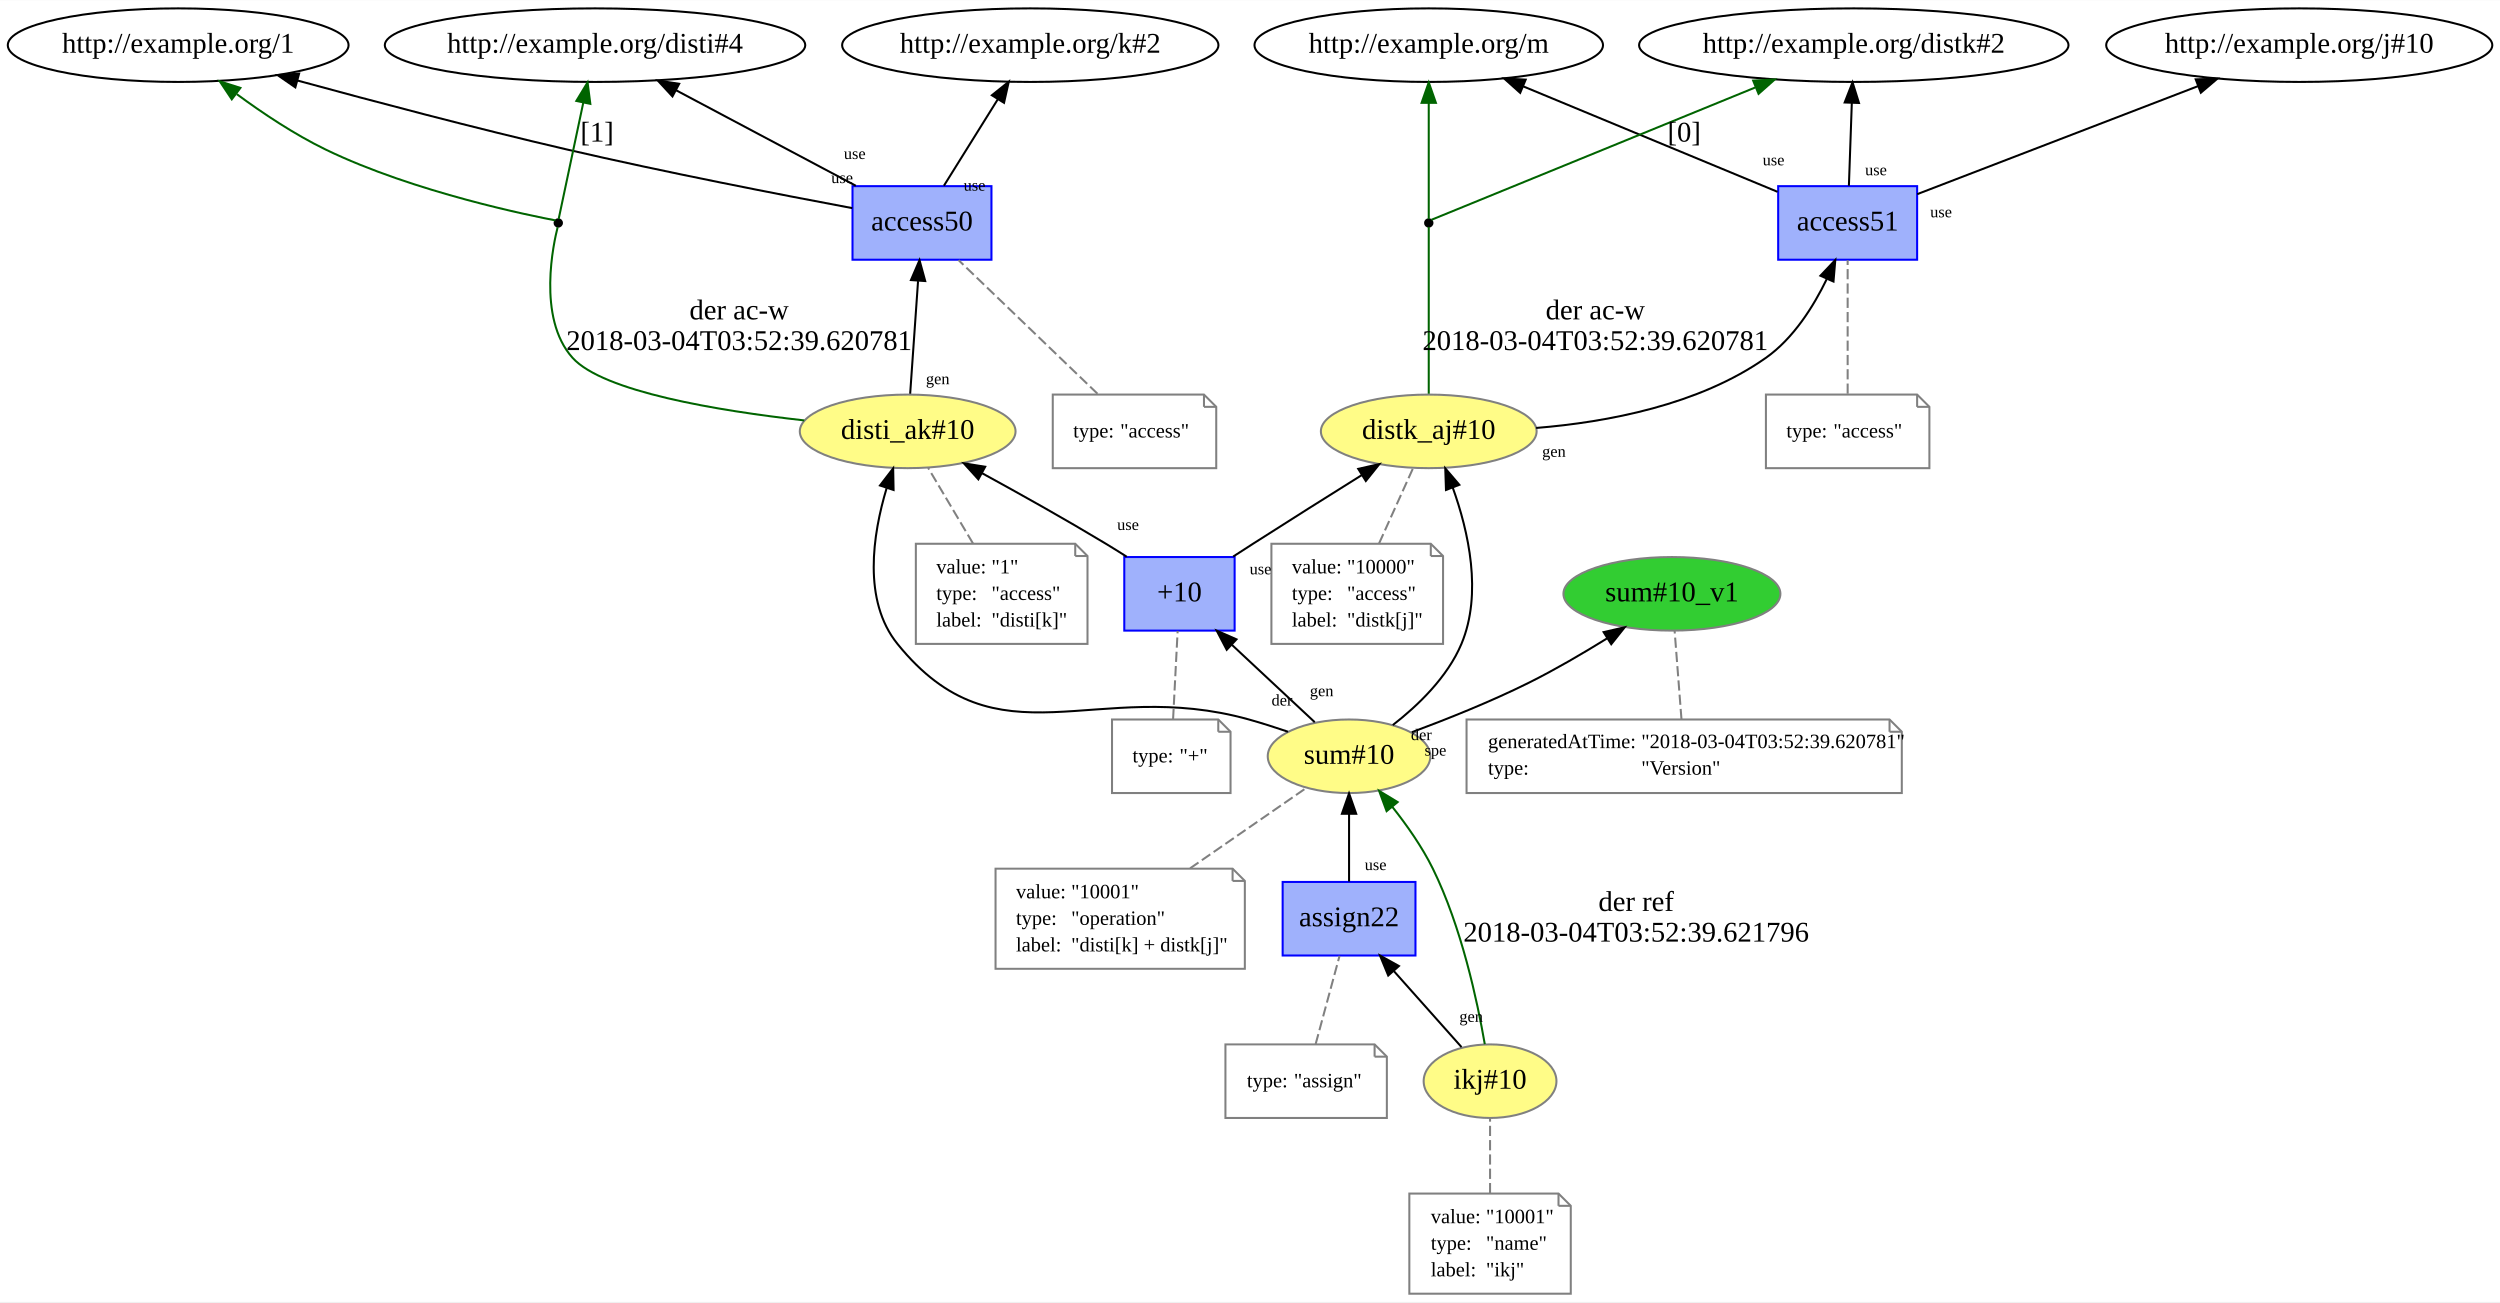
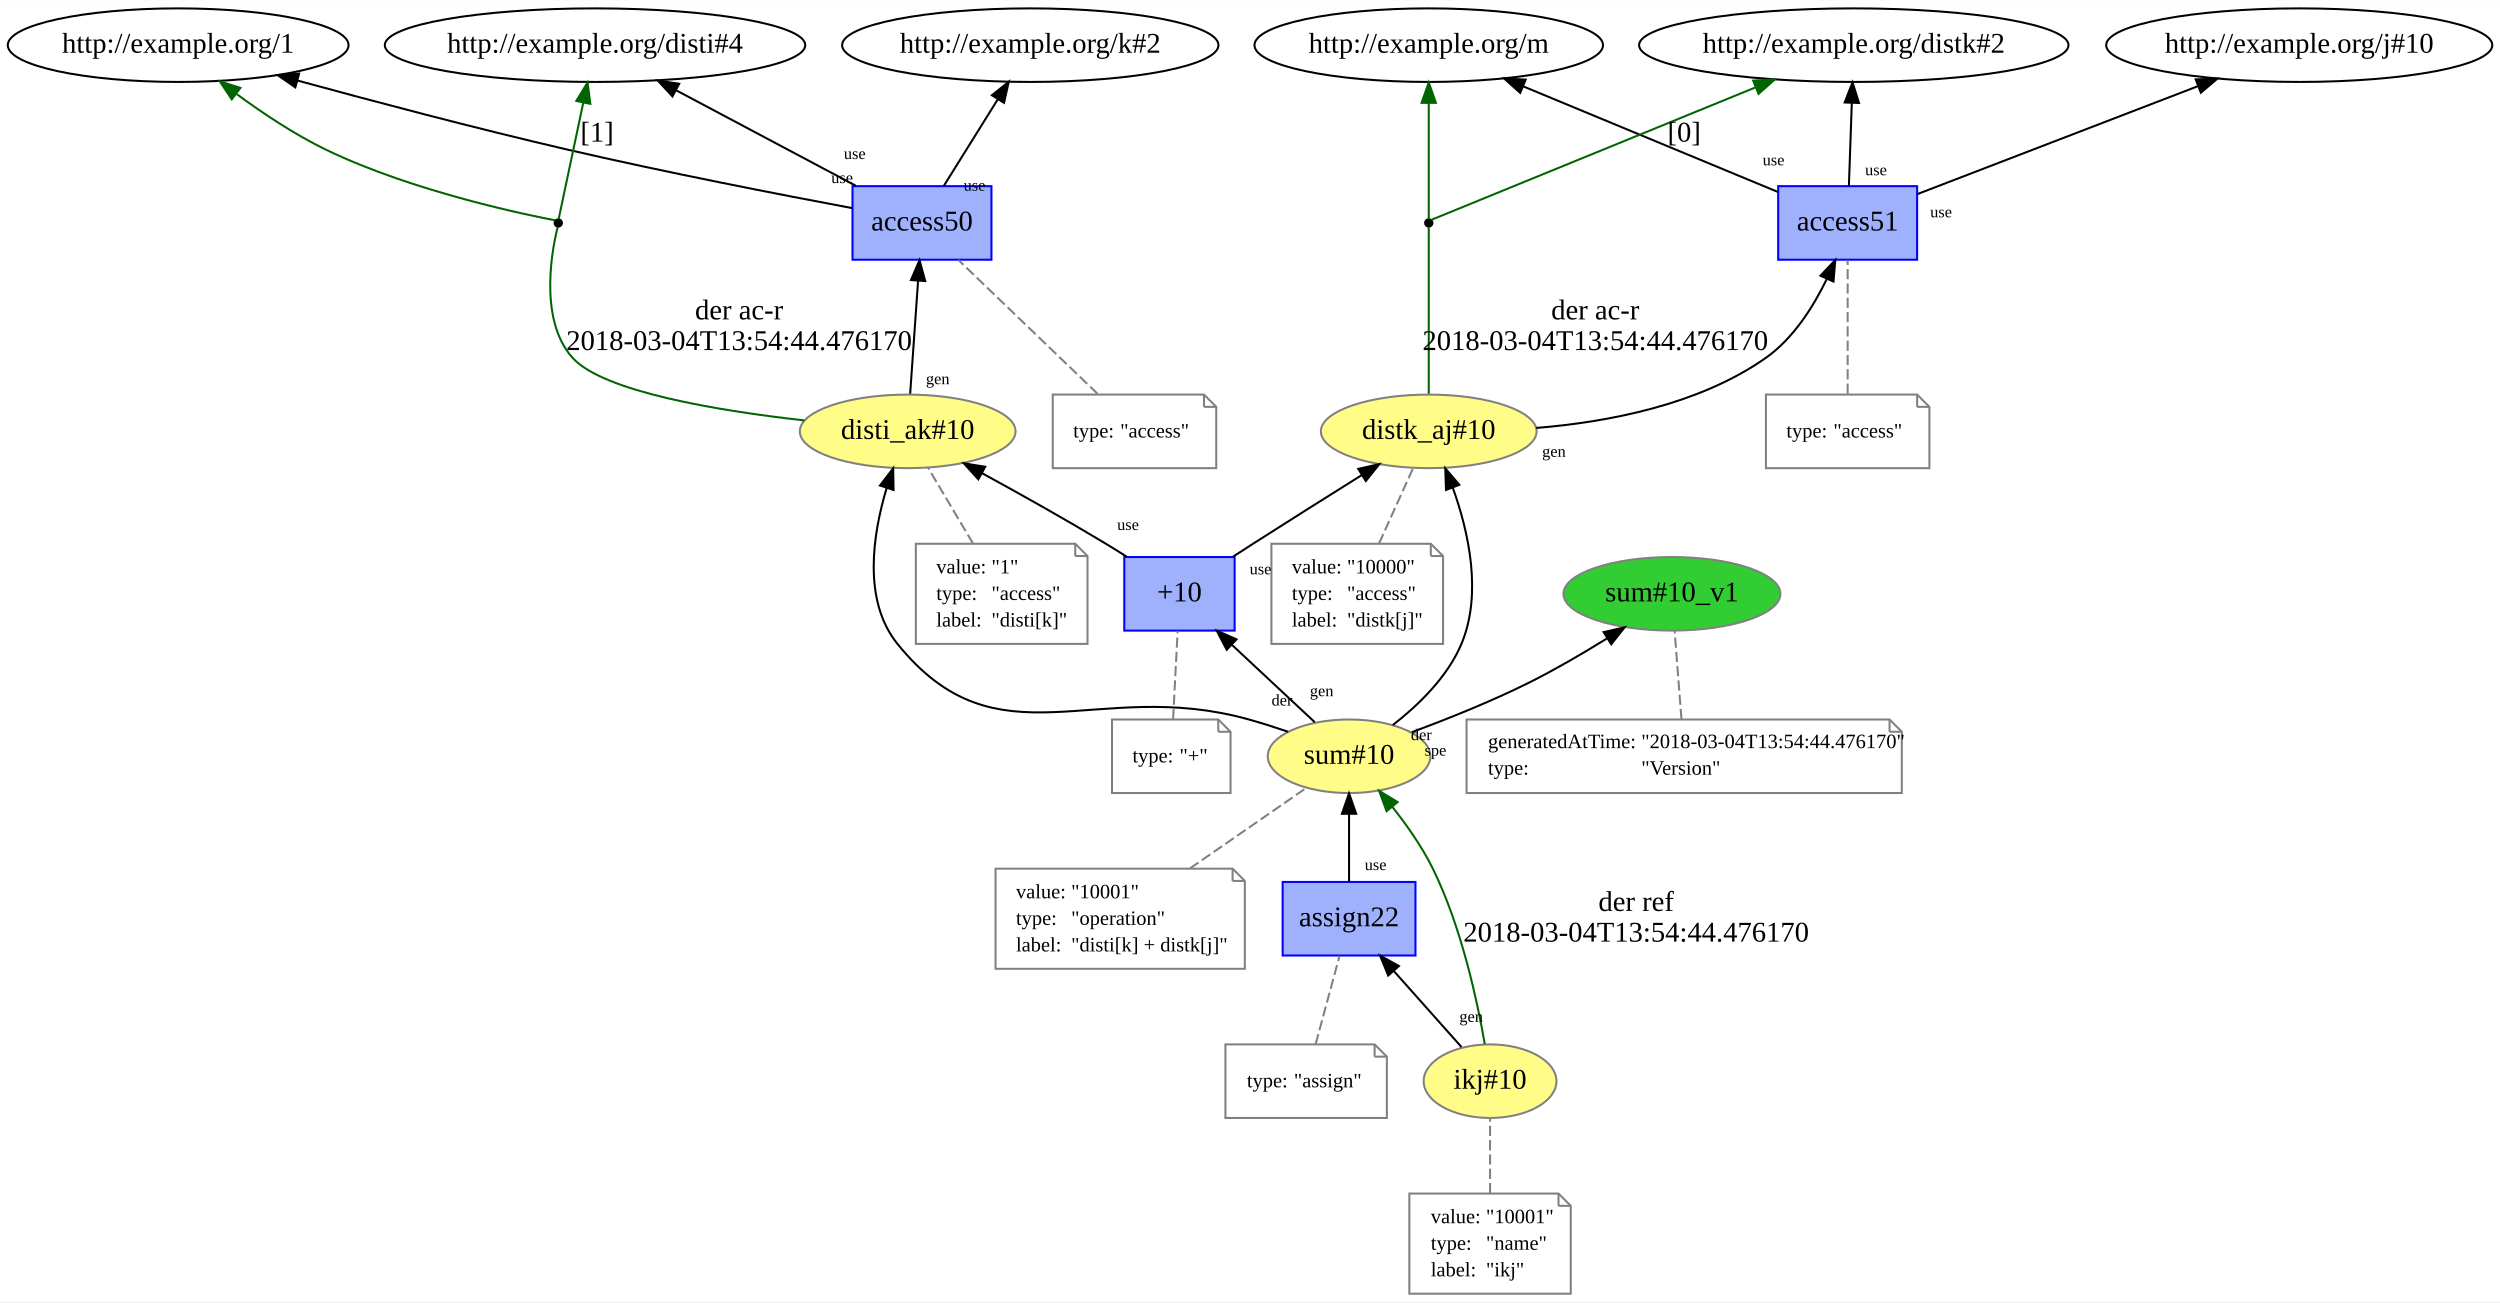
<svg xmlns="http://www.w3.org/2000/svg" xmlns:xlink="http://www.w3.org/1999/xlink" width="1152pt" height="600pt" viewBox="0.00 0.00 1152.00 599.81">
  <g id="graph0" class="graph" transform="scale(0.941612 0.941612) rotate(0) translate(4 633)">
    <polygon fill="white" stroke="none" points="-4,4 -4,-633 1219.43,-633 1219.43,4 -4,4" />
    <g id="node1" class="node">
      <g id="a_node1">
        <a xlink:href="http://example.org/disti_ak#10" xlink:title="disti_ak#10">
          <ellipse fill="#fffc87" stroke="#808080" cx="440.193" cy="-422" rx="52.791" ry="18" />
          <text text-anchor="middle" x="440.193" y="-418.3" font-family="Times New Roman,serif" font-size="14.00">disti_ak#10</text>
        </a>
      </g>
    </g>
    <g id="node3" class="node">
      <g id="a_node3">
        <a xlink:href="http://example.org/access50" xlink:title="access50">
          <polygon fill="#9fb1fc" stroke="#0000ff" points="481.193,-542 413.193,-542 413.193,-506 481.193,-506 481.193,-542" />
          <text text-anchor="middle" x="447.193" y="-520.3" font-family="Times New Roman,serif" font-size="14.00">access50</text>
        </a>
      </g>
    </g>
    <g id="edge7" class="edge">
      <path fill="none" stroke="black" d="M441.412,-440.419C442.476,-455.618 444.038,-477.933 445.27,-495.536" />
      <polygon fill="black" stroke="black" points="441.797,-496.05 445.987,-505.781 448.78,-495.561 441.797,-496.05" />
      <text text-anchor="middle" x="454.894" y="-445.093" font-family="Times New Roman,serif" font-size="8.00">gen</text>
    </g>
    <g id="node6" class="node">
      <ellipse fill="black" stroke="black" cx="269.193" cy="-524" rx="1.8" ry="1.8" />
    </g>
    <g id="edge4" class="edge">
      <path fill="none" stroke="darkgreen" d="M389.57,-427.36C347.14,-432.13 291.158,-441.408 276.193,-458 258.556,-477.553 267.137,-515.05 268.901,-521.909" />
-       <text text-anchor="middle" x="357.693" y="-476.8" font-family="Times New Roman,serif" font-size="14.00">der ac-w</text>
-       <text text-anchor="middle" x="357.693" y="-461.8" font-family="Times New Roman,serif" font-size="14.00">2018-03-04T03:52:39.620781</text>
+       <text text-anchor="middle" x="357.693" y="-476.8" font-family="Times New Roman,serif" font-size="14.00">der ac-r</text>
+       <text text-anchor="middle" x="357.693" y="-461.8" font-family="Times New Roman,serif" font-size="14.00">2018-03-04T13:54:44.476170</text>
    </g>
    <g id="node2" class="node">
      <polygon fill="none" stroke="gray" points="522.193,-367 444.193,-367 444.193,-318 528.193,-318 528.193,-361 522.193,-367" />
      <polyline fill="none" stroke="gray" points="522.193,-367 522.193,-361 " />
      <polyline fill="none" stroke="gray" points="528.193,-361 522.193,-361 " />
      <text text-anchor="start" x="454.193" y="-352.5" font-family="Times New Roman,serif" font-size="10.00">value:</text>
      <text text-anchor="start" x="481.193" y="-352.5" font-family="Times New Roman,serif" font-size="10.00">"1"</text>
      <text text-anchor="start" x="454.193" y="-339.5" font-family="Times New Roman,serif" font-size="10.00">type:</text>
      <text text-anchor="start" x="481.193" y="-339.5" font-family="Times New Roman,serif" font-size="10.00">"access"</text>
      <text text-anchor="start" x="454.193" y="-326.5" font-family="Times New Roman,serif" font-size="10.00">label:</text>
      <text text-anchor="start" x="481.193" y="-326.5" font-family="Times New Roman,serif" font-size="10.00">"disti[k]"</text>
    </g>
    <g id="edge1" class="edge">
      <path fill="none" stroke="gray" stroke-dasharray="5,2" d="M472.141,-367.174C465.06,-379.104 456.639,-393.292 450.22,-404.106" />
    </g>
    <g id="node5" class="node">
      <ellipse fill="none" stroke="black" cx="83.193" cy="-611" rx="83.386" ry="18" />
      <text text-anchor="middle" x="83.193" y="-607.3" font-family="Times New Roman,serif" font-size="14.00">http://example.org/1</text>
    </g>
    <g id="edge3" class="edge">
      <path fill="none" stroke="black" d="M413.057,-531.252C377.881,-537.838 321.519,-548.791 273.193,-560 228.813,-570.294 179.023,-583.456 141.548,-593.693" />
      <polygon fill="black" stroke="black" points="140.528,-590.343 131.809,-596.363 142.379,-597.094 140.528,-590.343" />
      <text text-anchor="middle" x="408.092" y="-543.506" font-family="Times New Roman,serif" font-size="8.00">use</text>
    </g>
    <g id="node7" class="node">
      <ellipse fill="none" stroke="black" cx="287.193" cy="-611" rx="102.882" ry="18" />
      <text text-anchor="middle" x="287.193" y="-607.3" font-family="Times New Roman,serif" font-size="14.00">http://example.org/disti#4</text>
    </g>
    <g id="edge8" class="edge">
      <path fill="none" stroke="black" d="M414.814,-542.201C389.382,-555.712 353.854,-574.586 326.74,-588.99" />
      <polygon fill="black" stroke="black" points="325.083,-585.907 317.894,-593.69 328.368,-592.089 325.083,-585.907" />
      <text text-anchor="middle" x="414.285" y="-555.292" font-family="Times New Roman,serif" font-size="8.00">use</text>
    </g>
    <g id="node8" class="node">
      <ellipse fill="none" stroke="black" cx="500.193" cy="-611" rx="92.084" ry="18" />
      <text text-anchor="middle" x="500.193" y="-607.3" font-family="Times New Roman,serif" font-size="14.00">http://example.org/k#2</text>
    </g>
    <g id="edge9" class="edge">
      <path fill="none" stroke="black" d="M457.918,-542.201C465.511,-554.378 475.82,-570.911 484.356,-584.602" />
      <polygon fill="black" stroke="black" points="481.403,-586.481 489.664,-593.115 487.343,-582.777 481.403,-586.481" />
      <text text-anchor="middle" x="472.909" y="-539.792" font-family="Times New Roman,serif" font-size="8.00">use</text>
    </g>
    <g id="node4" class="node">
      <polygon fill="none" stroke="gray" points="585.193,-440 511.193,-440 511.193,-404 591.193,-404 591.193,-434 585.193,-440" />
      <polyline fill="none" stroke="gray" points="585.193,-440 585.193,-434 " />
      <polyline fill="none" stroke="gray" points="591.193,-434 585.193,-434 " />
      <text text-anchor="start" x="521.193" y="-419" font-family="Times New Roman,serif" font-size="10.00">type:</text>
      <text text-anchor="start" x="544.193" y="-419" font-family="Times New Roman,serif" font-size="10.00">"access"</text>
    </g>
    <g id="edge2" class="edge">
      <path fill="none" stroke="gray" stroke-dasharray="5,2" d="M533.077,-440.419C513.989,-458.773 484.11,-487.502 465.1,-505.781" />
    </g>
    <g id="edge6" class="edge">
      <path fill="none" stroke="darkgreen" d="M267.777,-525.262C257.93,-527.117 198.764,-538.821 155.193,-560 140.068,-567.351 124.586,-577.672 111.872,-587.029" />
      <polygon fill="darkgreen" stroke="darkgreen" points="109.428,-584.489 103.552,-593.305 113.643,-590.078 109.428,-584.489" />
    </g>
    <g id="edge5" class="edge">
      <path fill="none" stroke="darkgreen" d="M269.395,-525.955C270.575,-531.528 276.687,-560.391 281.423,-582.755" />
      <polygon fill="darkgreen" stroke="darkgreen" points="278.049,-583.715 283.545,-592.773 284.897,-582.265 278.049,-583.715" />
      <text text-anchor="middle" x="288.193" y="-563.8" font-family="Times New Roman,serif" font-size="14.00">[1]</text>
    </g>
    <g id="node9" class="node">
      <g id="a_node9">
        <a xlink:href="http://example.org/distk_aj#10" xlink:title="distk_aj#10">
          <ellipse fill="#fffc87" stroke="#808080" cx="695.193" cy="-422" rx="52.791" ry="18" />
          <text text-anchor="middle" x="695.193" y="-418.3" font-family="Times New Roman,serif" font-size="14.00">distk_aj#10</text>
        </a>
      </g>
    </g>
    <g id="node11" class="node">
      <g id="a_node11">
        <a xlink:href="http://example.org/access51" xlink:title="access51">
          <polygon fill="#9fb1fc" stroke="#0000ff" points="934.193,-542 866.193,-542 866.193,-506 934.193,-506 934.193,-542" />
          <text text-anchor="middle" x="900.193" y="-520.3" font-family="Times New Roman,serif" font-size="14.00">access51</text>
        </a>
      </g>
    </g>
    <g id="edge16" class="edge">
      <path fill="none" stroke="black" d="M747.751,-423.672C782.455,-426.485 827.404,-434.884 860.193,-458 873.613,-467.461 883.413,-482.994 889.954,-496.503" />
      <polygon fill="black" stroke="black" points="886.865,-498.169 894.145,-505.866 893.254,-495.309 886.865,-498.169" />
      <text text-anchor="middle" x="756.451" y="-409.553" font-family="Times New Roman,serif" font-size="8.00">gen</text>
    </g>
    <g id="node14" class="node">
      <ellipse fill="black" stroke="black" cx="695.193" cy="-524" rx="1.8" ry="1.8" />
    </g>
    <g id="edge13" class="edge">
      <path fill="none" stroke="darkgreen" d="M695.193,-440.419C695.193,-466.831 695.193,-514.728 695.193,-522.05" />
-       <text text-anchor="middle" x="776.693" y="-476.8" font-family="Times New Roman,serif" font-size="14.00">der ac-w</text>
-       <text text-anchor="middle" x="776.693" y="-461.8" font-family="Times New Roman,serif" font-size="14.00">2018-03-04T03:52:39.620781</text>
+       <text text-anchor="middle" x="776.693" y="-476.8" font-family="Times New Roman,serif" font-size="14.00">der ac-r</text>
+       <text text-anchor="middle" x="776.693" y="-461.8" font-family="Times New Roman,serif" font-size="14.00">2018-03-04T13:54:44.476170</text>
    </g>
    <g id="node10" class="node">
      <polygon fill="none" stroke="gray" points="696.193,-367 618.193,-367 618.193,-318 702.193,-318 702.193,-361 696.193,-367" />
      <polyline fill="none" stroke="gray" points="696.193,-367 696.193,-361 " />
      <polyline fill="none" stroke="gray" points="702.193,-361 696.193,-361 " />
      <text text-anchor="start" x="628.193" y="-352.5" font-family="Times New Roman,serif" font-size="10.00">value:</text>
      <text text-anchor="start" x="655.193" y="-352.5" font-family="Times New Roman,serif" font-size="10.00">"10000"</text>
      <text text-anchor="start" x="628.193" y="-339.5" font-family="Times New Roman,serif" font-size="10.00">type:</text>
      <text text-anchor="start" x="655.193" y="-339.5" font-family="Times New Roman,serif" font-size="10.00">"access"</text>
      <text text-anchor="start" x="628.193" y="-326.5" font-family="Times New Roman,serif" font-size="10.00">label:</text>
      <text text-anchor="start" x="655.193" y="-326.5" font-family="Times New Roman,serif" font-size="10.00">"distk[j]"</text>
    </g>
    <g id="edge10" class="edge">
      <path fill="none" stroke="gray" stroke-dasharray="5,2" d="M670.884,-367.174C676.272,-379.104 682.679,-393.292 687.563,-404.106" />
    </g>
    <g id="node13" class="node">
      <ellipse fill="none" stroke="black" cx="695.193" cy="-611" rx="85.285" ry="18" />
      <text text-anchor="middle" x="695.193" y="-607.3" font-family="Times New Roman,serif" font-size="14.00">http://example.org/m</text>
    </g>
    <g id="edge12" class="edge">
      <path fill="none" stroke="black" d="M865.88,-539.227C831.73,-553.387 779.099,-575.209 741.31,-590.878" />
      <polygon fill="black" stroke="black" points="739.94,-587.657 732.043,-594.721 742.621,-594.123 739.94,-587.657" />
      <text text-anchor="middle" x="863.928" y="-552.199" font-family="Times New Roman,serif" font-size="8.00">use</text>
    </g>
    <g id="node15" class="node">
      <ellipse fill="none" stroke="black" cx="903.193" cy="-611" rx="105.082" ry="18" />
      <text text-anchor="middle" x="903.193" y="-607.3" font-family="Times New Roman,serif" font-size="14.00">http://example.org/distk#2</text>
    </g>
    <g id="edge17" class="edge">
      <path fill="none" stroke="black" d="M900.8,-542.201C901.21,-553.837 901.762,-569.452 902.231,-582.763" />
      <polygon fill="black" stroke="black" points="898.736,-582.954 902.586,-592.825 905.731,-582.707 898.736,-582.954" />
      <text text-anchor="middle" x="914.047" y="-547.338" font-family="Times New Roman,serif" font-size="8.00">use</text>
    </g>
    <g id="node16" class="node">
      <ellipse fill="none" stroke="black" cx="1121.19" cy="-611" rx="94.484" ry="18" />
      <text text-anchor="middle" x="1121.19" y="-607.3" font-family="Times New Roman,serif" font-size="14.00">http://example.org/j#10</text>
    </g>
    <g id="edge18" class="edge">
      <path fill="none" stroke="black" d="M934.24,-538.095C970.971,-552.222 1029.81,-574.853 1071.66,-590.95" />
      <polygon fill="black" stroke="black" points="1070.52,-594.262 1081.11,-594.585 1073.04,-587.729 1070.52,-594.262" />
      <text text-anchor="middle" x="945.903" y="-526.763" font-family="Times New Roman,serif" font-size="8.00">use</text>
    </g>
    <g id="node12" class="node">
      <polygon fill="none" stroke="gray" points="934.193,-440 860.193,-440 860.193,-404 940.193,-404 940.193,-434 934.193,-440" />
      <polyline fill="none" stroke="gray" points="934.193,-440 934.193,-434 " />
      <polyline fill="none" stroke="gray" points="940.193,-434 934.193,-434 " />
      <text text-anchor="start" x="870.193" y="-419" font-family="Times New Roman,serif" font-size="10.00">type:</text>
      <text text-anchor="start" x="893.193" y="-419" font-family="Times New Roman,serif" font-size="10.00">"access"</text>
    </g>
    <g id="edge11" class="edge">
      <path fill="none" stroke="gray" stroke-dasharray="5,2" d="M900.193,-440.419C900.193,-458.773 900.193,-487.502 900.193,-505.781" />
    </g>
    <g id="edge15" class="edge">
      <path fill="none" stroke="darkgreen" d="M695.193,-525.955C695.193,-531.528 695.193,-560.391 695.193,-582.755" />
      <polygon fill="darkgreen" stroke="darkgreen" points="691.693,-582.773 695.193,-592.773 698.693,-582.773 691.693,-582.773" />
    </g>
    <g id="edge14" class="edge">
      <path fill="none" stroke="darkgreen" d="M696.521,-525.543C708.426,-530.408 797.675,-566.88 854.932,-590.278" />
      <polygon fill="darkgreen" stroke="darkgreen" points="853.946,-593.656 864.526,-594.199 856.594,-587.176 853.946,-593.656" />
      <text text-anchor="middle" x="820.193" y="-563.8" font-family="Times New Roman,serif" font-size="14.00">[0]</text>
    </g>
    <g id="node17" class="node">
      <g id="a_node17">
        <a xlink:href="http://example.org/sum#10" xlink:title="sum#10">
          <ellipse fill="#fffc87" stroke="#808080" cx="656.193" cy="-263" rx="39.794" ry="18" />
          <text text-anchor="middle" x="656.193" y="-259.3" font-family="Times New Roman,serif" font-size="14.00">sum#10</text>
        </a>
      </g>
    </g>
    <g id="edge24" class="edge">
      <path fill="none" stroke="black" d="M626.316,-275.014C620.043,-277.143 613.436,-279.253 607.193,-281 531.893,-302.076 484.327,-257.172 435.193,-318 418.12,-339.135 423.046,-371.408 429.888,-394.187" />
      <polygon fill="black" stroke="black" points="426.639,-395.51 433.095,-403.91 433.287,-393.317 426.639,-395.51" />
      <text text-anchor="middle" x="623.361" y="-287.82" font-family="Times New Roman,serif" font-size="8.00">der</text>
    </g>
    <g id="edge26" class="edge">
      <path fill="none" stroke="black" d="M677.594,-278.27C689.949,-287.864 704.358,-301.712 711.193,-318 721.529,-342.633 714.624,-373.107 706.925,-394.494" />
      <polygon fill="black" stroke="black" points="703.625,-393.323 703.273,-403.912 710.152,-395.854 703.625,-393.323" />
      <text text-anchor="middle" x="691.562" y="-270.905" font-family="Times New Roman,serif" font-size="8.00">der</text>
    </g>
    <g id="node19" class="node">
      <g id="a_node19">
        <a xlink:href="http://example.org/sum#10_v1" xlink:title="sum#10_v1">
          <ellipse fill="#32cd32" stroke="#808080" cx="814.193" cy="-342.5" rx="53.091" ry="18" />
          <text text-anchor="middle" x="814.193" y="-338.8" font-family="Times New Roman,serif" font-size="14.00">sum#10_v1</text>
        </a>
      </g>
    </g>
    <g id="edge21" class="edge">
      <path fill="none" stroke="black" d="M686.878,-274.765C704.041,-281.141 725.649,-289.764 744.193,-299 757.072,-305.415 770.708,-313.4 782.49,-320.711" />
      <polygon fill="black" stroke="black" points="780.768,-323.763 791.094,-326.133 784.5,-317.841 780.768,-323.763" />
      <text text-anchor="middle" x="698.462" y="-263.336" font-family="Times New Roman,serif" font-size="8.00">spe</text>
    </g>
    <g id="node21" class="node">
      <g id="a_node21">
        <a xlink:href="http://example.org/+10" xlink:title="+10">
          <polygon fill="#9fb1fc" stroke="#0000ff" points="600.193,-360.5 546.193,-360.5 546.193,-324.5 600.193,-324.5 600.193,-360.5" />
          <text text-anchor="middle" x="573.193" y="-338.8" font-family="Times New Roman,serif" font-size="14.00">+10</text>
        </a>
      </g>
    </g>
    <g id="edge27" class="edge">
      <path fill="none" stroke="black" d="M639.396,-279.683C627.755,-290.553 612.035,-305.231 598.835,-317.557" />
      <polygon fill="black" stroke="black" points="596.325,-315.112 591.404,-324.495 601.102,-320.229 596.325,-315.112" />
      <text text-anchor="middle" x="642.78" y="-292.397" font-family="Times New Roman,serif" font-size="8.00">gen</text>
    </g>
    <g id="node18" class="node">
      <polygon fill="none" stroke="gray" points="599.193,-208 483.193,-208 483.193,-159 605.193,-159 605.193,-202 599.193,-208" />
      <polyline fill="none" stroke="gray" points="599.193,-208 599.193,-202 " />
      <polyline fill="none" stroke="gray" points="605.193,-202 599.193,-202 " />
      <text text-anchor="start" x="493.193" y="-193.5" font-family="Times New Roman,serif" font-size="10.00">value:</text>
      <text text-anchor="start" x="520.193" y="-193.5" font-family="Times New Roman,serif" font-size="10.00">"10001"</text>
      <text text-anchor="start" x="493.193" y="-180.5" font-family="Times New Roman,serif" font-size="10.00">type:</text>
      <text text-anchor="start" x="520.193" y="-180.5" font-family="Times New Roman,serif" font-size="10.00">"operation"</text>
      <text text-anchor="start" x="493.193" y="-167.5" font-family="Times New Roman,serif" font-size="10.00">label:</text>
      <text text-anchor="start" x="520.193" y="-167.5" font-family="Times New Roman,serif" font-size="10.00">"disti[k] + distk[j]"</text>
    </g>
    <g id="edge19" class="edge">
      <path fill="none" stroke="gray" stroke-dasharray="5,2" d="M578.405,-208.174C596.932,-220.994 619.229,-236.422 635.192,-247.468" />
    </g>
    <g id="node20" class="node">
      <polygon fill="none" stroke="gray" points="920.693,-281 713.693,-281 713.693,-245 926.693,-245 926.693,-275 920.693,-281" />
      <polyline fill="none" stroke="gray" points="920.693,-281 920.693,-275 " />
      <polyline fill="none" stroke="gray" points="926.693,-275 920.693,-275 " />
      <text text-anchor="start" x="724.193" y="-267" font-family="Times New Roman,serif" font-size="10.00">generatedAtTime:</text>
-       <text text-anchor="start" x="799.193" y="-267" font-family="Times New Roman,serif" font-size="10.00">"2018-03-04T03:52:39.620781"</text>
+       <text text-anchor="start" x="799.193" y="-267" font-family="Times New Roman,serif" font-size="10.00">"2018-03-04T13:54:44.476170"</text>
      <text text-anchor="start" x="724.193" y="-254" font-family="Times New Roman,serif" font-size="10.00">type:</text>
      <text text-anchor="start" x="799.193" y="-254" font-family="Times New Roman,serif" font-size="10.00">"Version"</text>
    </g>
    <g id="edge20" class="edge">
      <path fill="none" stroke="gray" stroke-dasharray="5,2" d="M818.861,-281.2C817.867,-294.043 816.514,-311.517 815.52,-324.348" />
    </g>
    <g id="edge23" class="edge">
      <path fill="none" stroke="black" d="M547.375,-360.664C543.973,-362.833 540.515,-364.994 537.193,-367 517.431,-378.93 494.93,-391.517 476.577,-401.534" />
      <polygon fill="black" stroke="black" points="474.78,-398.527 467.663,-406.376 478.121,-404.678 474.78,-398.527" />
      <text text-anchor="middle" x="548.023" y="-373.75" font-family="Times New Roman,serif" font-size="8.00">use</text>
    </g>
    <g id="edge25" class="edge">
      <path fill="none" stroke="black" d="M599.504,-360.752C602.761,-362.865 606.05,-364.988 609.193,-367 626.731,-378.229 646.395,-390.593 662.488,-400.653" />
      <polygon fill="black" stroke="black" points="660.689,-403.656 671.025,-405.984 664.397,-397.719 660.689,-403.656" />
      <text text-anchor="middle" x="612.864" y="-352.033" font-family="Times New Roman,serif" font-size="8.00">use</text>
    </g>
    <g id="node22" class="node">
      <polygon fill="none" stroke="gray" points="592.193,-281 540.193,-281 540.193,-245 598.193,-245 598.193,-275 592.193,-281" />
      <polyline fill="none" stroke="gray" points="592.193,-281 592.193,-275 " />
      <polyline fill="none" stroke="gray" points="598.193,-275 592.193,-275 " />
      <text text-anchor="start" x="550.193" y="-260" font-family="Times New Roman,serif" font-size="10.00">type:</text>
      <text text-anchor="start" x="573.193" y="-260" font-family="Times New Roman,serif" font-size="10.00">"+"</text>
    </g>
    <g id="edge22" class="edge">
      <path fill="none" stroke="gray" stroke-dasharray="5,2" d="M570.08,-281.2C570.743,-294.043 571.645,-311.517 572.307,-324.348" />
    </g>
    <g id="node23" class="node">
      <g id="a_node23">
        <a xlink:href="http://example.org/ikj#10" xlink:title="ikj#10">
          <ellipse fill="#fffc87" stroke="#808080" cx="725.193" cy="-104" rx="32.494" ry="18" />
          <text text-anchor="middle" x="725.193" y="-100.3" font-family="Times New Roman,serif" font-size="14.00">ikj#10</text>
        </a>
      </g>
    </g>
    <g id="edge31" class="edge">
      <path fill="none" stroke="darkgreen" d="M722.61,-122.122C718.979,-143.164 711.187,-179.57 697.193,-208 691.939,-218.673 684.444,-229.335 677.295,-238.331" />
      <polygon fill="darkgreen" stroke="darkgreen" points="674.568,-236.137 670.902,-246.077 679.967,-240.593 674.568,-236.137" />
      <text text-anchor="middle" x="796.693" y="-187.3" font-family="Times New Roman,serif" font-size="14.00">der ref</text>
-       <text text-anchor="middle" x="796.693" y="-172.3" font-family="Times New Roman,serif" font-size="14.00">2018-03-04T03:52:39.621796</text>
+       <text text-anchor="middle" x="796.693" y="-172.3" font-family="Times New Roman,serif" font-size="14.00">2018-03-04T13:54:44.476170</text>
    </g>
    <g id="node25" class="node">
      <g id="a_node25">
        <a xlink:href="http://example.org/assign22" xlink:title="assign22">
          <polygon fill="#9fb1fc" stroke="#0000ff" points="688.693,-201.5 623.693,-201.5 623.693,-165.5 688.693,-165.5 688.693,-201.5" />
          <text text-anchor="middle" x="656.193" y="-179.8" font-family="Times New Roman,serif" font-size="14.00">assign22</text>
        </a>
      </g>
    </g>
    <g id="edge32" class="edge">
      <path fill="none" stroke="black" d="M711.229,-120.683C701.732,-131.35 688.971,-145.684 678.127,-157.863" />
      <polygon fill="black" stroke="black" points="675.368,-155.699 671.332,-165.495 680.596,-160.354 675.368,-155.699" />
      <text text-anchor="middle" x="715.944" y="-133.023" font-family="Times New Roman,serif" font-size="8.00">gen</text>
    </g>
    <g id="node24" class="node">
      <polygon fill="none" stroke="gray" points="758.693,-49 685.693,-49 685.693,-0 764.693,-0 764.693,-43 758.693,-49" />
      <polyline fill="none" stroke="gray" points="758.693,-49 758.693,-43 " />
      <polyline fill="none" stroke="gray" points="764.693,-43 758.693,-43 " />
      <text text-anchor="start" x="696.193" y="-34.5" font-family="Times New Roman,serif" font-size="10.00">value:</text>
      <text text-anchor="start" x="723.193" y="-34.5" font-family="Times New Roman,serif" font-size="10.00">"10001"</text>
      <text text-anchor="start" x="696.193" y="-21.5" font-family="Times New Roman,serif" font-size="10.00">type:</text>
      <text text-anchor="start" x="723.193" y="-21.5" font-family="Times New Roman,serif" font-size="10.00">"name"</text>
      <text text-anchor="start" x="696.193" y="-8.5" font-family="Times New Roman,serif" font-size="10.00">label:</text>
      <text text-anchor="start" x="723.193" y="-8.5" font-family="Times New Roman,serif" font-size="10.00">"ikj"</text>
    </g>
    <g id="edge28" class="edge">
      <path fill="none" stroke="gray" stroke-dasharray="5,2" d="M725.193,-49.174C725.193,-60.925 725.193,-74.869 725.193,-85.62" />
    </g>
    <g id="edge30" class="edge">
      <path fill="none" stroke="black" d="M656.193,-201.7C656.193,-211.432 656.193,-223.824 656.193,-234.84" />
      <polygon fill="black" stroke="black" points="652.693,-234.848 656.193,-244.848 659.693,-234.848 652.693,-234.848" />
      <text text-anchor="middle" x="669.183" y="-207.3" font-family="Times New Roman,serif" font-size="8.00">use</text>
    </g>
    <g id="node26" class="node">
      <polygon fill="none" stroke="gray" points="668.693,-122 595.693,-122 595.693,-86 674.693,-86 674.693,-116 668.693,-122" />
      <polyline fill="none" stroke="gray" points="668.693,-122 668.693,-116 " />
      <polyline fill="none" stroke="gray" points="674.693,-116 668.693,-116 " />
      <text text-anchor="start" x="606.193" y="-101" font-family="Times New Roman,serif" font-size="10.00">type:</text>
      <text text-anchor="start" x="629.193" y="-101" font-family="Times New Roman,serif" font-size="10.00">"assign"</text>
    </g>
    <g id="edge29" class="edge">
      <path fill="none" stroke="gray" stroke-dasharray="5,2" d="M639.853,-122.2C643.333,-135.043 648.068,-152.517 651.545,-165.348" />
    </g>
  </g>
</svg>
